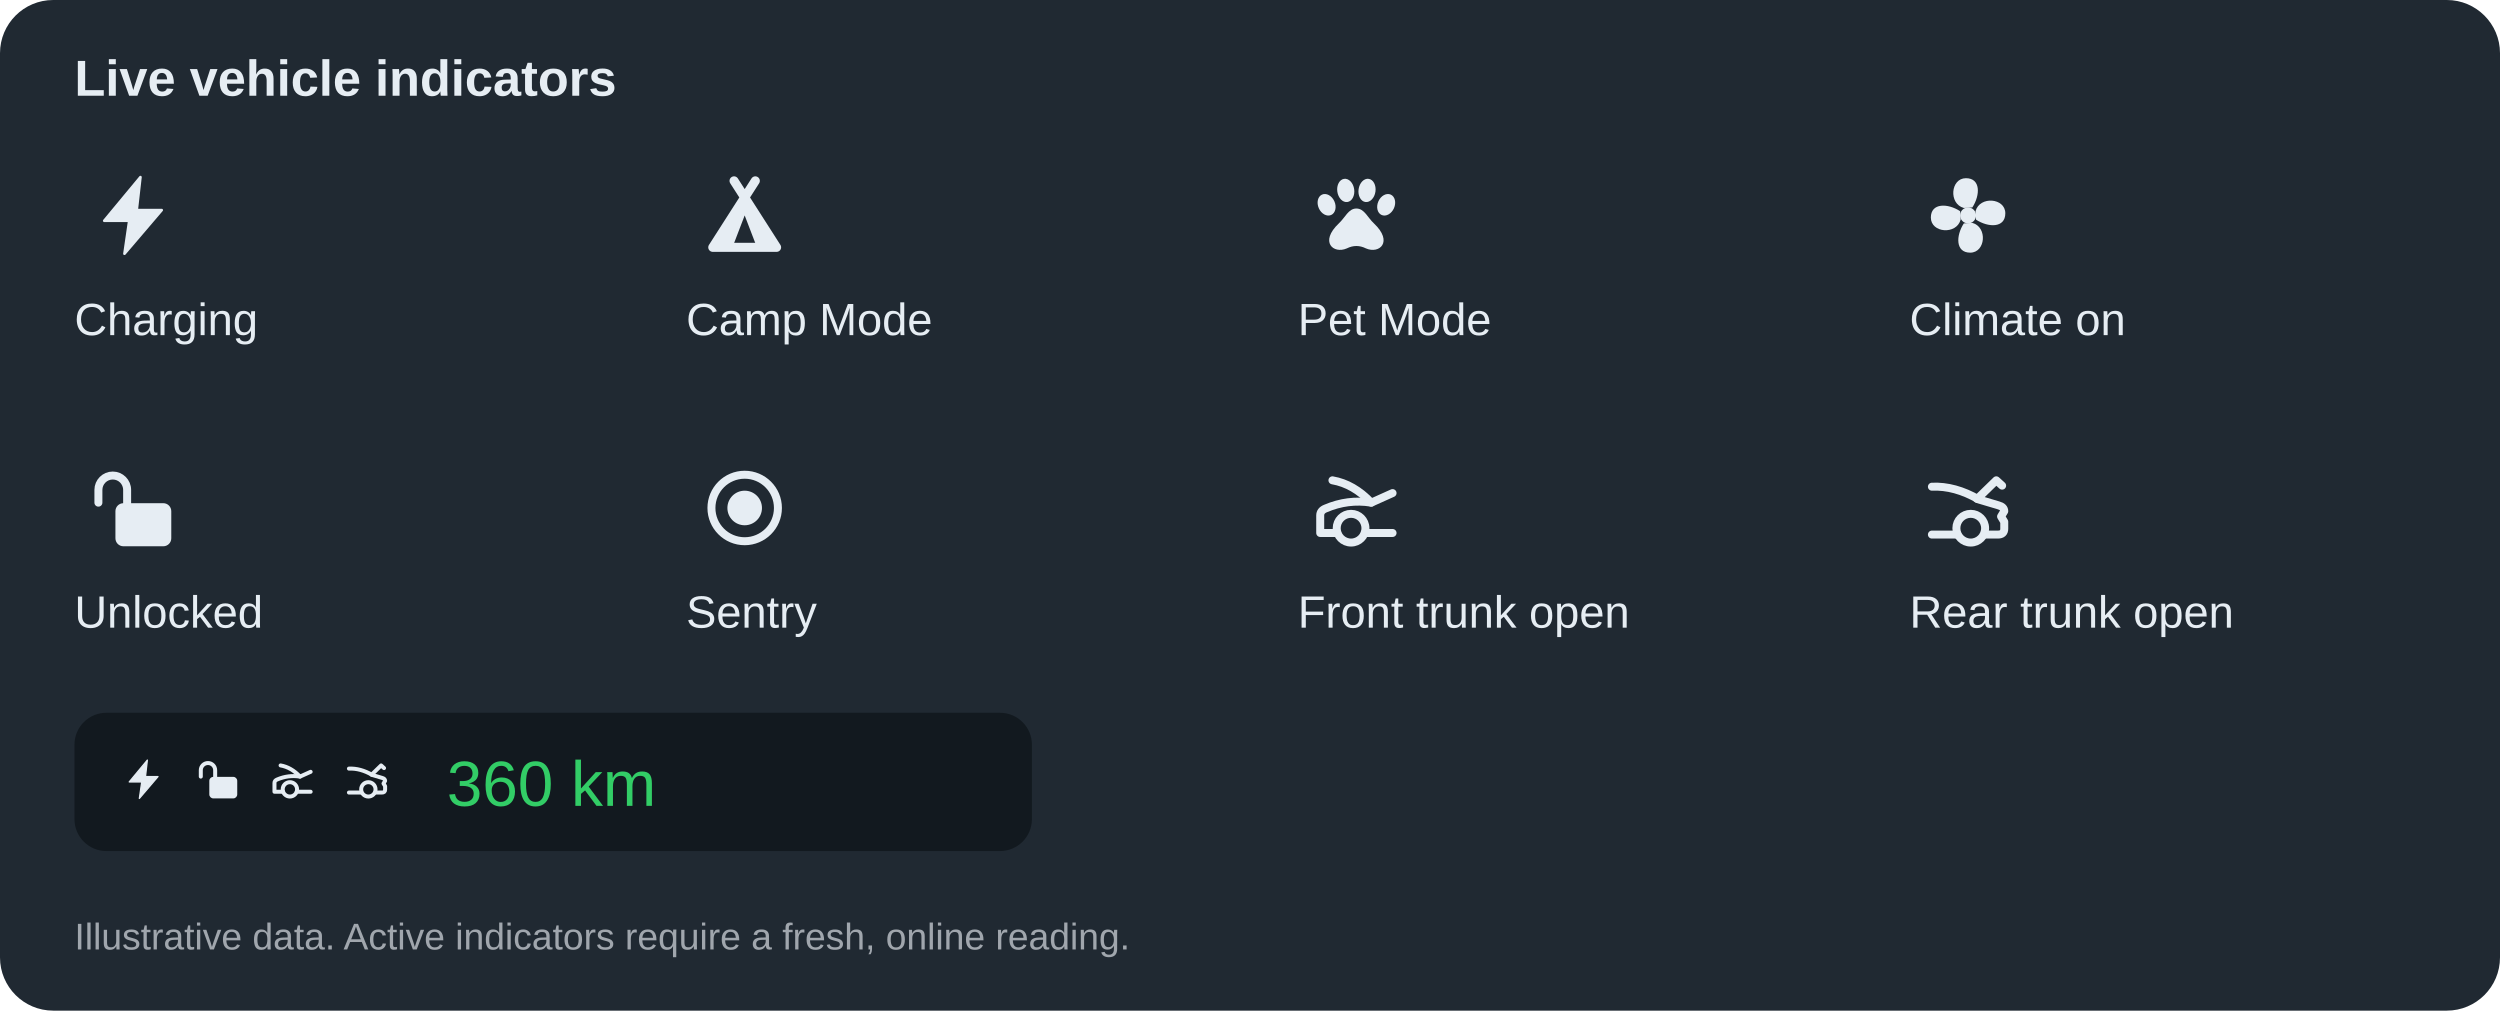
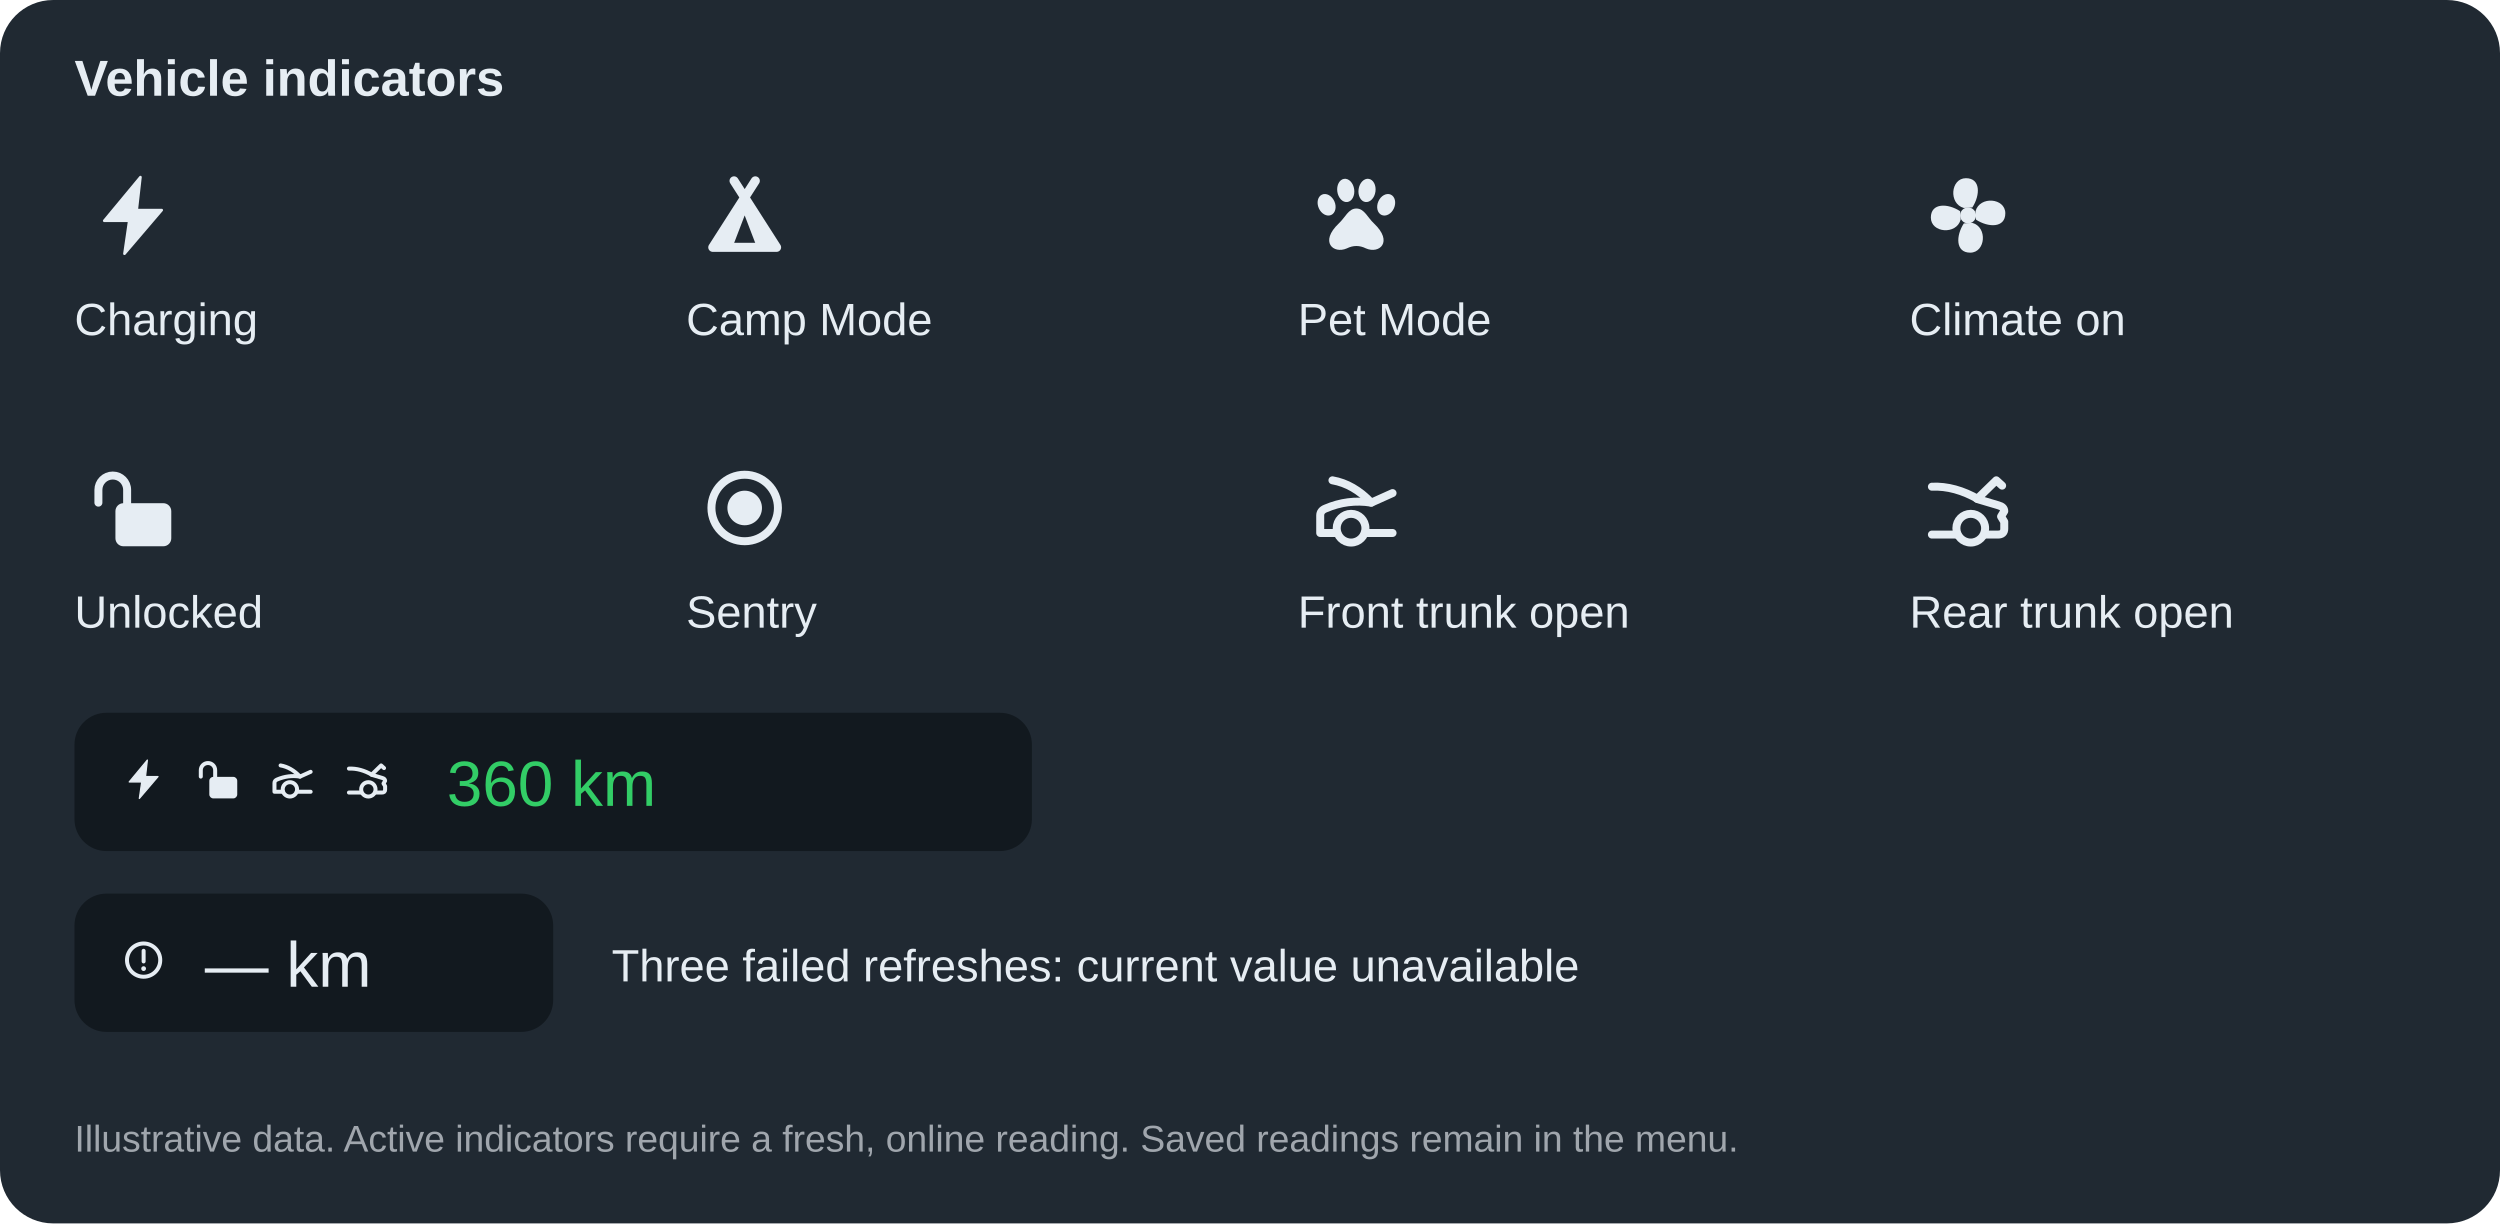
- <svg xmlns="http://www.w3.org/2000/svg" width="940" height="380" viewBox="0 0 940 380">
-   <rect width="940" height="380" rx="20" fill="#202932" />
+ <svg xmlns="http://www.w3.org/2000/svg" width="940" height="460" viewBox="0 0 940 460">
+   <rect width="940" height="460" rx="20" fill="#202932" />
  <g font-family="Arial, sans-serif" fill="#e6edf3">
-     <text x="28" y="36" font-size="19" font-weight="bold">Live vehicle indicators</text>
+     <text x="28" y="36" font-size="19" font-weight="bold">Vehicle indicators</text>
    <g transform="translate(34 65) scale(2)" fill="#e6edf3">
      <path d="M9.4 0.8 2.6 9h4.7l-.9 6.2L13.4 7H8.7Z" fill="#e6edf3" stroke="#e6edf3" stroke-width="0.5" stroke-linejoin="round" />
    </g>
    <text x="28" y="126" font-size="17">Charging</text>
    <g transform="translate(264 65) scale(2)" fill="#e6edf3">
      <path d="M6 1.5 14 14H2L10 1.5" fill="none" stroke="#e6edf3" stroke-width="1.7" stroke-linecap="round" stroke-linejoin="round" />
      <path d="M8 4 14 14H2Z M8 8 5.7 14h4.6Z" fill="#e6edf3" fill-rule="evenodd" />
    </g>
    <text x="258" y="126" font-size="17">Camp Mode</text>
    <g transform="translate(494 65) scale(2)" fill="#e6edf3">
      <ellipse cx="2.4" cy="6" rx="1.6" ry="2.1" transform="rotate(-24 2.4 6)" />
      <ellipse cx="6" cy="3.3" rx="1.6" ry="2.2" transform="rotate(-8 6 3.3)" />
      <ellipse cx="10" cy="3.3" rx="1.6" ry="2.2" transform="rotate(8 10 3.3)" />
      <ellipse cx="13.6" cy="6" rx="1.6" ry="2.1" transform="rotate(24 13.6 6)" />
      <path d="M8 6.7C6.5 6.7 5.9 8.4 4.7 9.5 1 13 3.7 15.3 6.2 14.2 7.4 13.6 8.6 13.6 9.8 14.2 12.3 15.3 15 13 11.3 9.5 10.1 8.4 9.5 6.7 8 6.7Z" />
    </g>
    <text x="488" y="126" font-size="17">Pet Mode</text>
    <g transform="translate(724 65) scale(2)" fill="#e6edf3">
      <path d="M7.2 6.6C4.3 5.8 4.7 1 7.6 1 10.4 1 10.3 4.2 8.8 6.5Z" />
      <path d="M7.2 6.6C4.3 5.8 4.7 1 7.6 1 10.4 1 10.3 4.2 8.8 6.5Z" transform="rotate(90 8 8)" />
      <path d="M7.2 6.6C4.3 5.8 4.7 1 7.6 1 10.4 1 10.3 4.2 8.8 6.5Z" transform="rotate(180 8 8)" />
      <path d="M7.2 6.6C4.3 5.8 4.7 1 7.6 1 10.4 1 10.3 4.2 8.8 6.5Z" transform="rotate(270 8 8)" />
      <circle cx="8" cy="8" r="1.5" />
    </g>
    <text x="718" y="126" font-size="17">Climate on</text>
    <g transform="translate(34 175) scale(2)" fill="#e6edf3">
      <path d="M1.5 7V4.6a2.7 2.7 0 0 1 5.4 0v3.2" fill="none" stroke="#e6edf3" stroke-width="1.5" stroke-linecap="round" />
      <rect x="4.7" y="7.1" width="10.5" height="8.1" rx="1.5" fill="#e6edf3" />
    </g>
    <text x="28" y="236" font-size="17">Unlocked</text>
    <g transform="translate(264 175) scale(2)" fill="#e6edf3">
      <circle cx="8" cy="8" r="6.25" fill="none" stroke="#e6edf3" stroke-width="1.5" />
      <circle cx="8" cy="8" r="3.25" fill="#e6edf3" />
    </g>
    <text x="258" y="236" font-size="17">Sentry</text>
    <g transform="translate(494 175) scale(2)" fill="#e6edf3">
      <g fill="none" stroke="#e6edf3" stroke-width="1.5" stroke-linecap="round" stroke-linejoin="round">
        <path d="M14.8 5.2 10.8 7Q6.4 6.3 2.2 8.1 1.2 8.5 1.2 9.4v3.3h3.2M9.6 12.7h5.2" />
        <path d="M3.5 2.8Q7.5 3.5 10.8 7" />
        <circle cx="7" cy="11.8" r="2.7" />
      </g>
    </g>
    <text x="488" y="236" font-size="17">Front trunk open</text>
    <g transform="translate(724 175) scale(2)" fill="#e6edf3">
      <g fill="none" stroke="#e6edf3" stroke-width="1.5" stroke-linecap="round" stroke-linejoin="round">
        <path d="M1.2 4Q5.5 3.8 10 6.4l3.7 1.1q1.1.3 1.1 1.1l-.6 1 .6 1v1.3q0 1.1-1.2 1.1h-2.4M5.8 13H1.2" />
        <path d="m9.7 6.3 3.6-3.5 1.1 1" />
        <circle cx="8.5" cy="11.8" r="2.7" />
      </g>
    </g>
    <text x="718" y="236" font-size="17">Rear trunk open</text>
    <rect x="28" y="268" width="360" height="52" rx="12" fill="#12191f" />
    <g transform="translate(46 285)" fill="#e6edf3">
      <path d="M9.4 0.8 2.6 9h4.7l-.9 6.2L13.4 7H8.7Z" fill="#e6edf3" stroke="#e6edf3" stroke-width="0.5" stroke-linejoin="round" />
    </g>
    <g transform="translate(74 285)" fill="#e6edf3">
      <path d="M1.5 7V4.6a2.7 2.7 0 0 1 5.4 0v3.2" fill="none" stroke="#e6edf3" stroke-width="1.5" stroke-linecap="round" />
      <rect x="4.7" y="7.1" width="10.5" height="8.1" rx="1.5" fill="#e6edf3" />
    </g>
    <g transform="translate(102 285)" fill="#e6edf3">
      <g fill="none" stroke="#e6edf3" stroke-width="1.5" stroke-linecap="round" stroke-linejoin="round">
        <path d="M14.8 5.2 10.8 7Q6.4 6.3 2.2 8.1 1.2 8.5 1.2 9.4v3.3h3.2M9.6 12.7h5.2" />
        <path d="M3.5 2.8Q7.5 3.5 10.8 7" />
        <circle cx="7" cy="11.8" r="2.7" />
      </g>
    </g>
    <g transform="translate(130 285)" fill="#e6edf3">
      <g fill="none" stroke="#e6edf3" stroke-width="1.5" stroke-linecap="round" stroke-linejoin="round">
        <path d="M1.2 4Q5.5 3.8 10 6.4l3.7 1.1q1.1.3 1.1 1.1l-.6 1 .6 1v1.3q0 1.1-1.2 1.1h-2.4M5.8 13H1.2" />
        <path d="m9.7 6.3 3.6-3.5 1.1 1" />
        <circle cx="8.5" cy="11.8" r="2.7" />
      </g>
    </g>
    <text x="168" y="303" fill="#32cd66" font-size="24">360 km</text>
-     <text x="28" y="357" font-size="14" fill="#a0a6ad">Illustrative data. Active indicators require a fresh, online reading.</text>
+     <rect x="28" y="336" width="180" height="52" rx="12" fill="#12191f" />
+     <g transform="translate(46 353)">
+       <circle cx="8" cy="8" r="6.25" fill="none" stroke="#e6edf3" stroke-width="1.5" />
+       <path d="M8 4.5v4" fill="none" stroke="#e6edf3" stroke-width="1.5" stroke-linecap="round" />
+       <circle cx="8" cy="11.2" r="0.9" fill="#e6edf3" />
+     </g>
+     <text x="77" y="371" font-size="24">— km</text>
+     <text x="230" y="369" font-size="17">Three failed refreshes: current value unavailable</text>
+     <text x="28" y="433" font-size="14" fill="#a0a6ad">Illustrative data. Active indicators require a fresh, online reading. Saved readings remain in the menu.</text>
  </g>
</svg>
